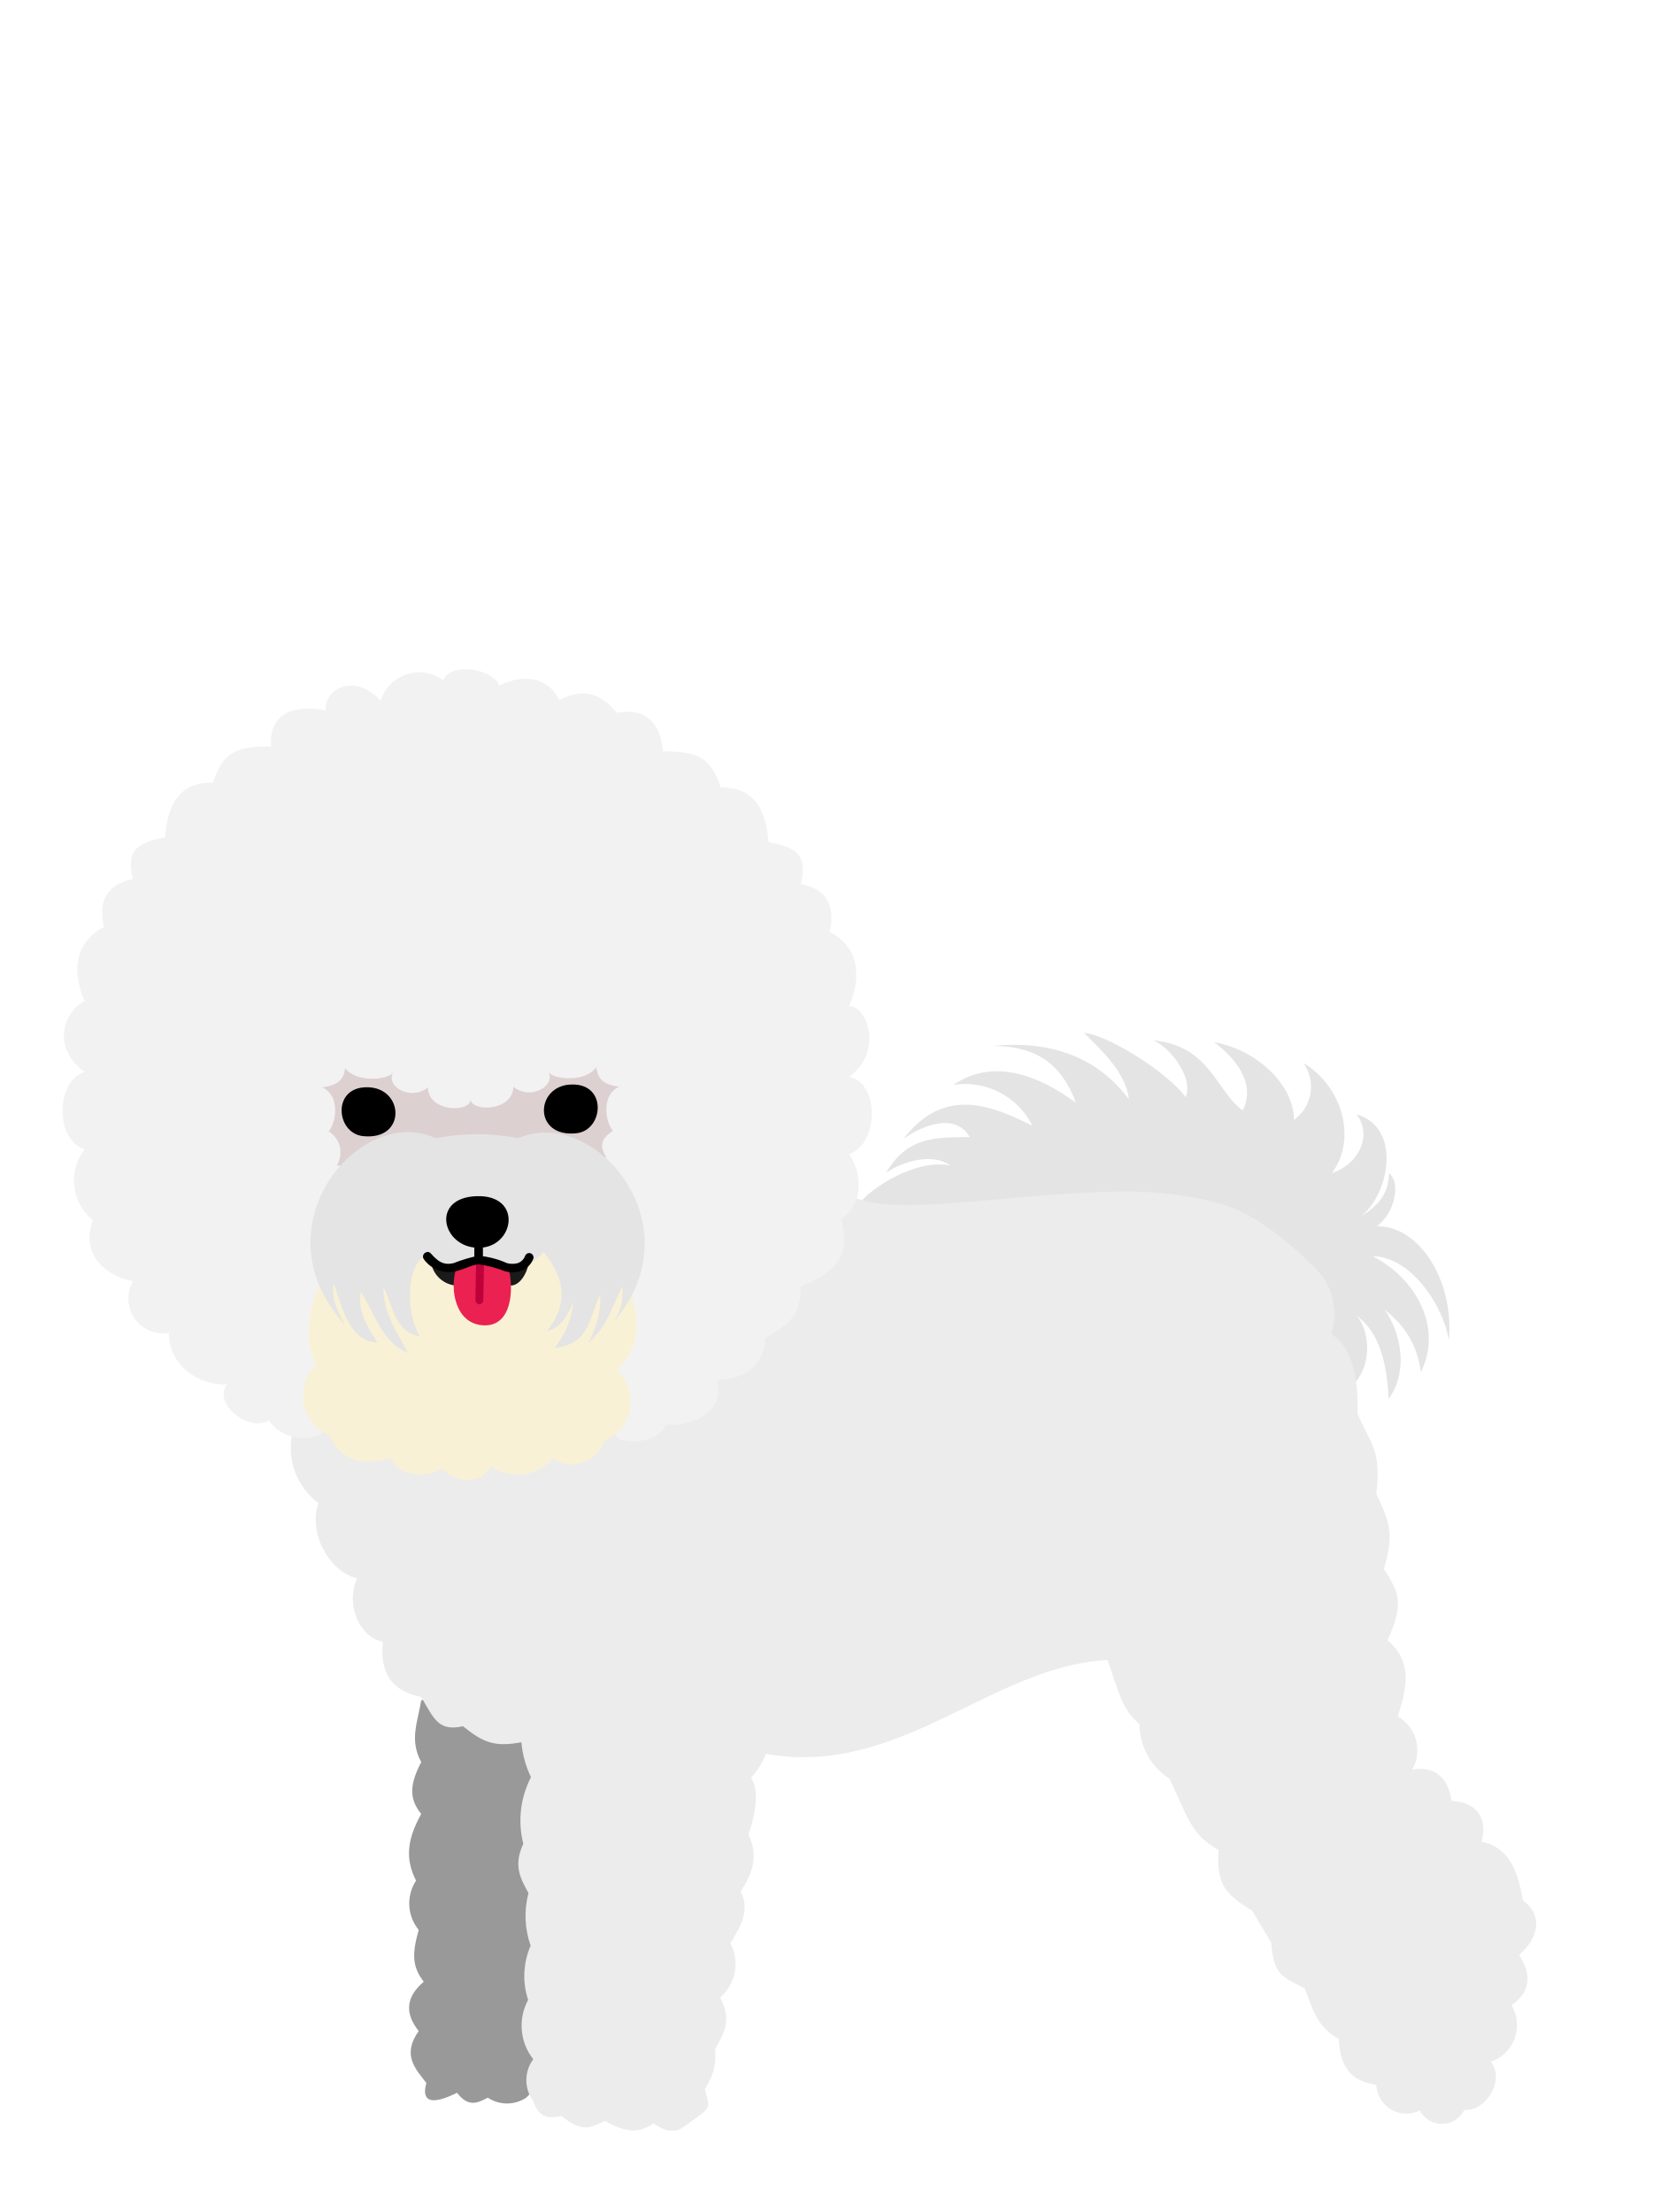
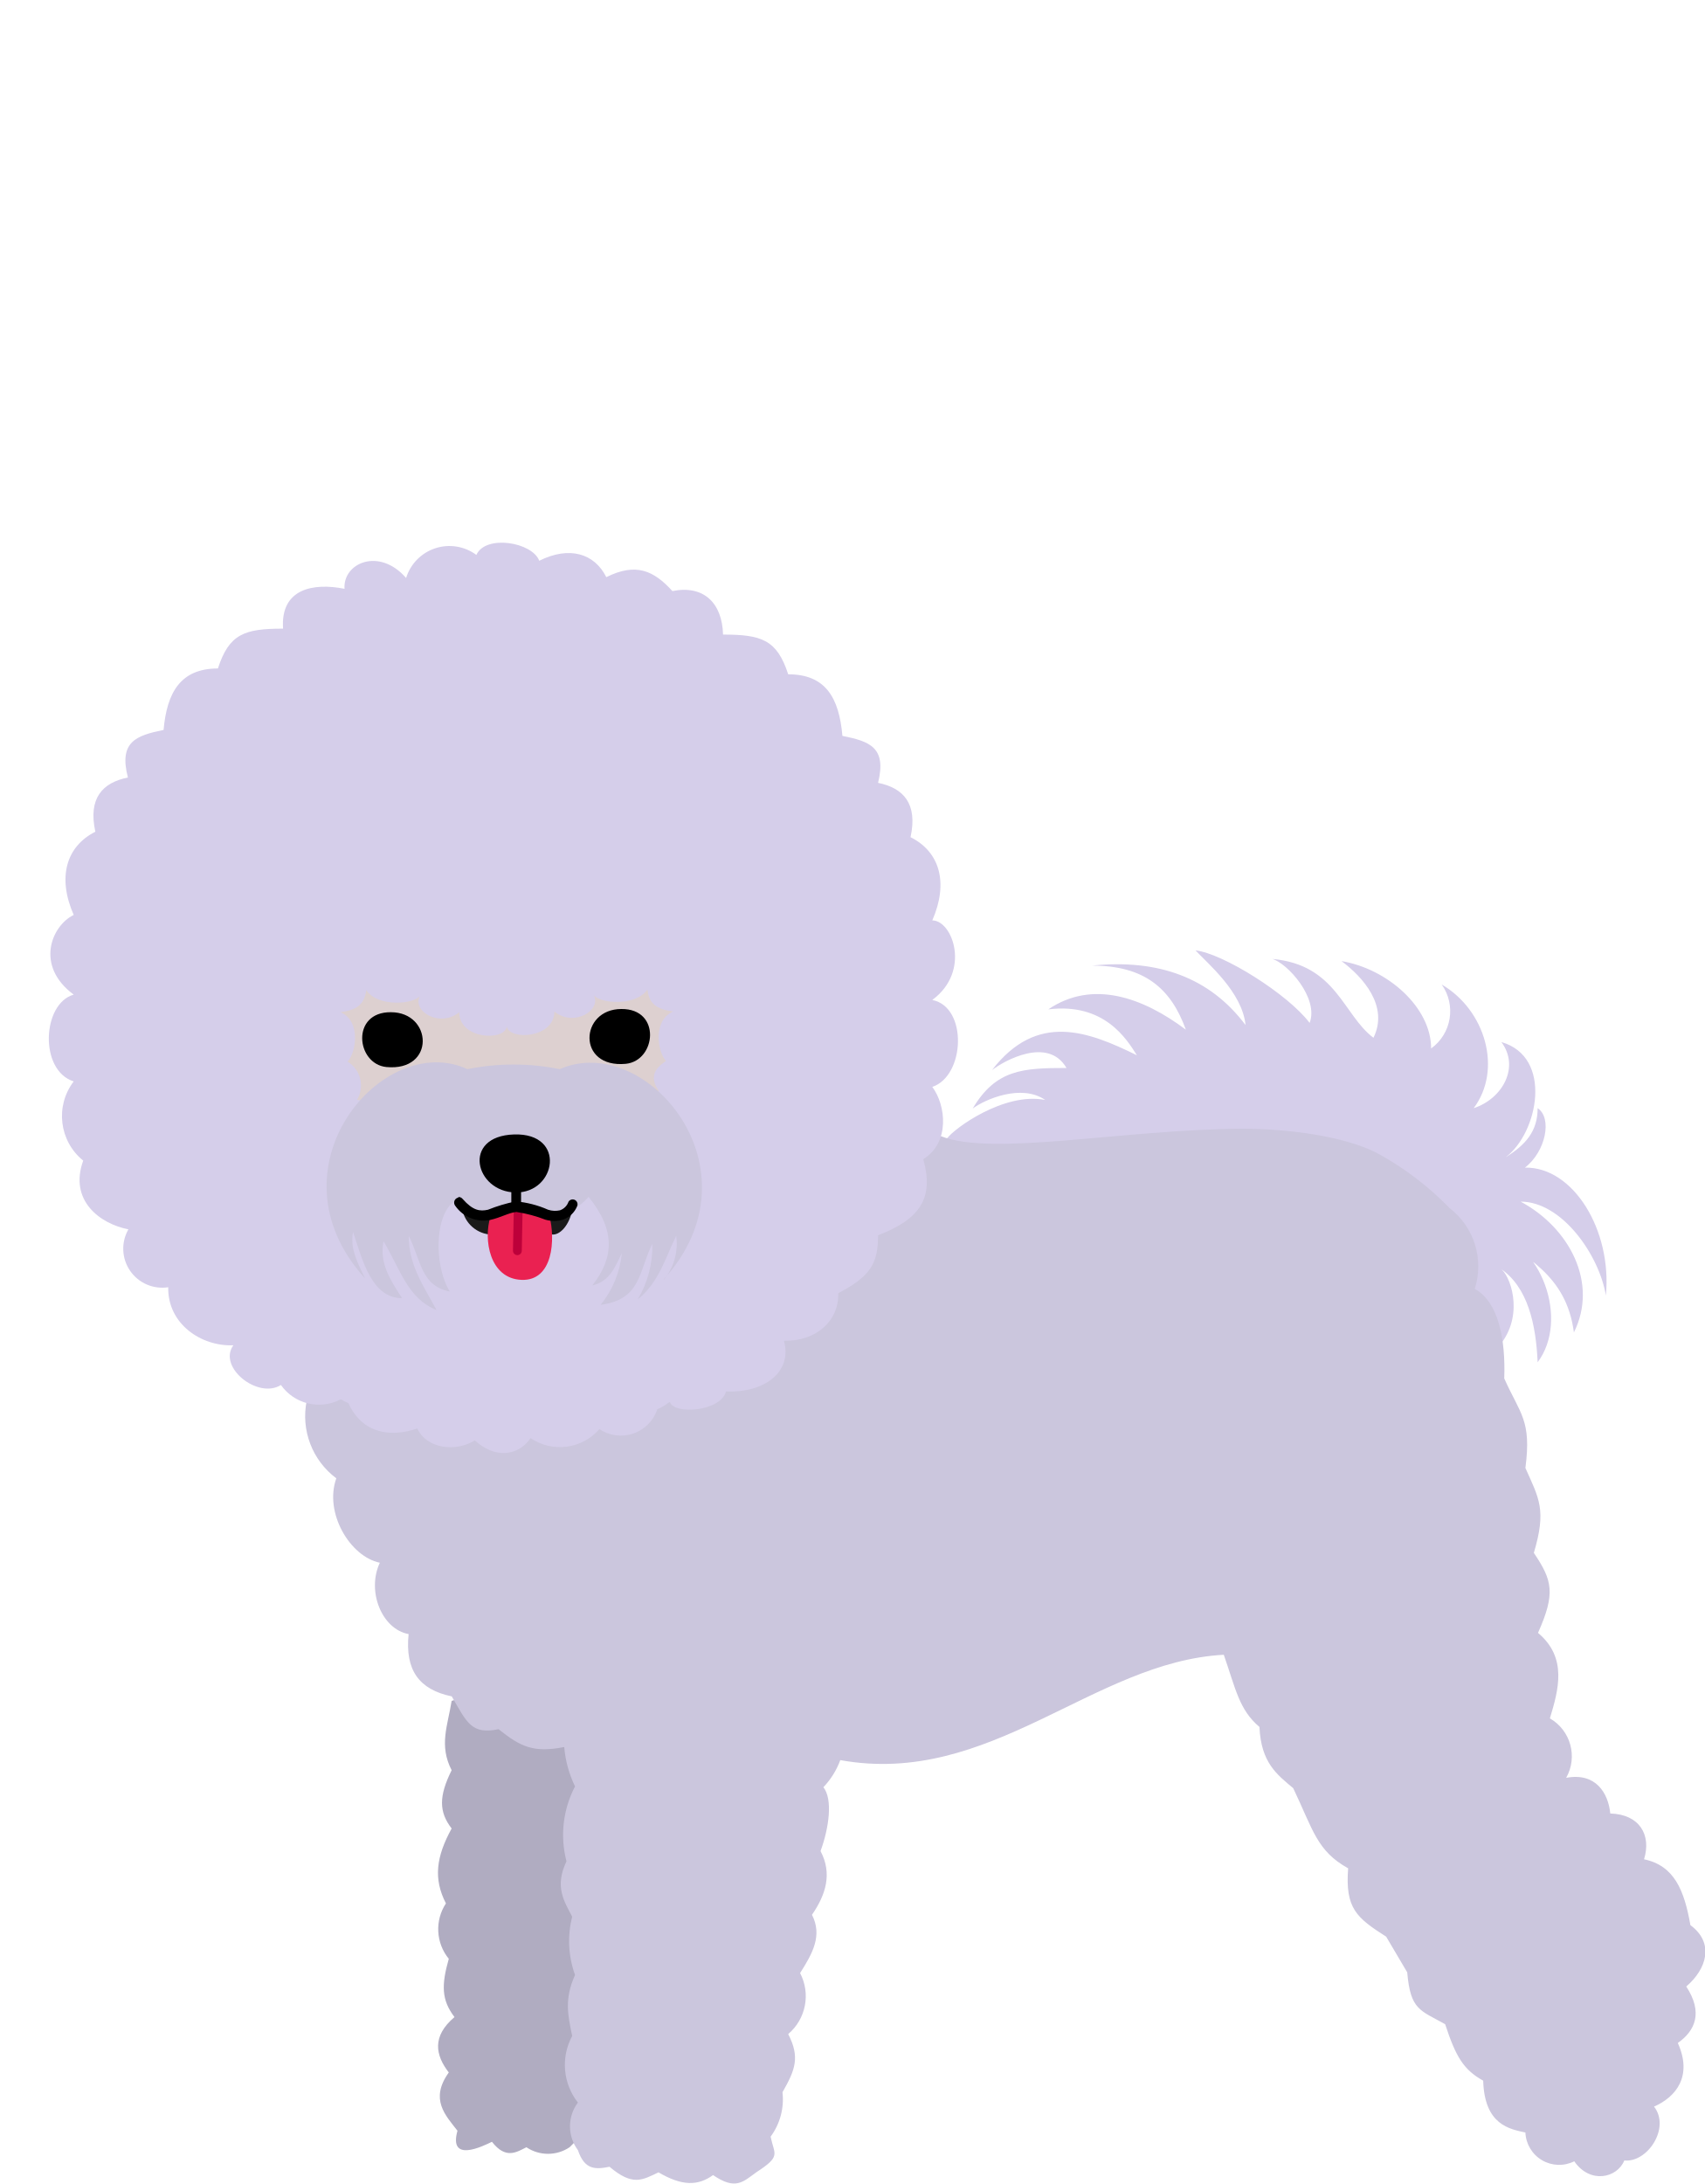
- <svg xmlns="http://www.w3.org/2000/svg" id="b234388c-0a67-49f5-b0dd-9db7320c5648" data-name="set" viewBox="0 0 137.91 184.61">
-   <g>
-     <path d="M72,100.08c-1.21,1.61,10.18,1.11,12.35,1.11,11.17,0,15.08,3.89,23.77,8.23,2.36,1.18,2,5.59,5.06,5.86,1.7-2.26.63-5.11-.08-5.54,2.06,1.38,2.65,4.18,2.78,7,2.35-3.13.33-8.89-3.65-9.82,2.65,2,5.77,3.27,6.34,7.6,1.83-3.67-.33-7.77-4-9.67,3.07,0,5.85,4,6.33,7,.47-4.88-2.43-9.58-6-9.5,1.55-1.19,2-3.69,1-4.44,0,1.71-.87,2.71-2.38,3.64,2.42-1.81,3.5-7.45-.32-8.55,1.39,1.85.09,4.21-2.06,4.91,2.15-2.87.85-7.28-2.37-9.19a3.41,3.41,0,0,1-.79,4.75c0-3-3.21-5.9-6.66-6.49,1.59,1.19,3.57,3.34,2.38,5.7-2.27-1.7-2.75-5.44-7.52-5.86,1.11.3,3.48,2.91,2.77,4.75-1.6-2.13-6.44-5.16-8.48-5.38.88,1,3.49,3.1,3.73,5.54-2.64-3.51-6.5-4.92-11.41-4.44,3.85,0,5.85,1.65,7,4.76-3.2-2.4-7-3.73-10.22-1.51a6.27,6.27,0,0,1,6.58,3.41c-3.6-1.8-7.41-3.25-10.77,1.11.92-.69,4.16-2.53,5.54-.16-3.24,0-5.25.1-7,3,.93-.69,3.62-1.86,5.39-.63-3.07-.62-6.82,2.16-7.29,2.85Zm0,0" style="fill: #e4e4e4" />
-     <path d="M43.91,175.07c5.87-5.6,5.58-20.25,2.89-29.41-1.6-3.19-6.72-5.37-11.65-3.75-.3,1.83-1,3.3,0,5.15-1,1.92-1,3.09,0,4.33-1.16,2.09-1.37,3.73-.43,5.56a3.49,3.49,0,0,0,.22,4.12c-.55,1.94-.57,3.05.42,4.32-1.69,1.44-1.43,2.84-.42,4.12-1.43,2-.25,3.18.64,4.33-.67,2.41,1.87,1.15,2.56.82,1,1.32,1.83.77,2.57.41a2.89,2.89,0,0,0,3.2,0Zm0,0" style="fill: #999" />
-     <path d="M24.38,119.69a13.76,13.76,0,0,0,3.33-1.38c4-2,13.9.72,18.5-1.58C55.72,112,63.59,105.47,71.44,100c3.89,1.53,13.5-.51,22.43-.56,3.43,0,7.63.57,10,1.83a22,22,0,0,1,5.35,4.08,5.45,5.45,0,0,1,1.87,6c1.74,1,2.3,3.73,2.19,6.65,1.18,2.63,2,3.1,1.57,6.65,1,2.27,1.58,3.11.63,6.3,1.38,2.06,1.62,3,.31,5.95,2.21,1.85,1.52,4.23.85,6.35a3.26,3.26,0,0,1,1.21,4.44c2.2-.41,3.12,1.13,3.27,2.62,2.19.06,3.06,1.59,2.51,3.39,2.26.48,3,2.3,3.45,4.9,1.81,1.33,1.2,3.27-.31,4.55,1.26,1.93.67,3.29-.63,4.21a3.25,3.25,0,0,1-1.73,4.72c1.24,1.58-.5,4.19-2.21,4a2.08,2.08,0,0,1-3.72.06,2.51,2.51,0,0,1-3.63-2.13c-1.15-.26-3-.55-3.14-3.85-1.45-.81-2-1.81-2.82-4.21-1.86-1-2.58-1-2.82-3.84l-1.57-2.63c-2.18-1.4-3-2.08-2.82-5.08-2.33-1.3-2.6-2.84-4.08-5.95a5.4,5.4,0,0,1-2.51-4.55c-1.51-1.27-1.75-2.82-2.68-5.36-9.71.52-17.36,9.84-28.5,7.83a5.92,5.92,0,0,1-1.25,2c.71.91.42,3-.21,4.74.86,1.67.39,3.23-.65,4.74.8,1.52.06,2.86-.85,4.33a3.68,3.68,0,0,1-.86,4.53c.89,1.71.54,2.65-.42,4.32a4.66,4.66,0,0,1-.86,3.3c.29,1.36.81,1.43-1.06,2.67-1,.72-1.54,1.35-3.21.21-1.14.82-2.33.81-4.06-.21-1.21.59-1.92,1-3.63-.41-1,.2-1.85.26-2.35-1.23a2.94,2.94,0,0,1,0-3.5,4.52,4.52,0,0,1-.43-4.95,6.38,6.38,0,0,1,.21-4.53A7.43,7.43,0,0,1,44.1,158c-.6-1.15-1.32-2.23-.43-4.12a7.87,7.87,0,0,1,.64-5.56,8.37,8.37,0,0,1-.8-2.92c-2.26.44-3.23,0-4.87-1.33-2,.42-2.35-.47-3.49-2.44-2.41-.5-3.48-1.93-3.2-4.62-2-.36-3.14-3.17-2.14-5.29-2.23-.46-4.15-3.71-3.23-6.27a5.74,5.74,0,0,1-2.2-5.77Zm0,0" style="fill: #ececec" />
-     <path d="M28.58,104.05a.37.37,0,0,1,.41.47A7,7,0,0,0,30.82,111a.36.36,0,0,1-.49.54,7.64,7.64,0,0,1-2-7.18.37.37,0,0,1,.29-.26Zm0,0" />
-     <path d="M30.6,105.44a.39.39,0,0,1,.45.43,6.4,6.4,0,0,0,2.75,6.32.39.39,0,0,1,.09.51.4.4,0,0,1-.52.08,7.06,7.06,0,0,1-3-7.07.34.34,0,0,1,.25-.27Zm0,0" />
-     <path d="M33.86,104.29a.38.38,0,0,1,.39.58,4.84,4.84,0,0,0-1.09,3,4.92,4.92,0,0,0,1.2,2.87.39.39,0,0,1,0,.54.38.38,0,0,1-.53-.1,5.66,5.66,0,0,1-1.34-3.27,5.58,5.58,0,0,1,1.22-3.49.37.37,0,0,1,.2-.15Zm0,0" />
-     <path d="M51,104.1a.38.38,0,0,1,.39.29,7.61,7.61,0,0,1-2,7.16.37.37,0,0,1-.5-.54,7,7,0,0,0,1.83-6.43.38.38,0,0,1,.31-.48Zm0,0" />
-     <path d="M48.93,105.5a.37.37,0,0,1,.43.27,7.08,7.08,0,0,1-3,7.07.36.36,0,0,1-.41-.6A6.36,6.36,0,0,0,48.66,106a.39.39,0,0,1,.27-.46Zm0,0" />
-     <path d="M26.81,119.52c10.13.25,16.46.83,24.56.2.36,1,3.77.69,4.16-.81,2.87.14,4.95-1.45,4.3-3.76,2.4.06,4.1-1.47,4-3.5,2.4-1.25,3-2.21,3-4.3,3.17-1.22,4.16-2.81,3.36-5.64,2-1.23,1.68-4,.67-5.38,2.44-.82,2.61-5.93,0-6.45,2.9-2.15,1.49-5.94,0-5.92,1.22-2.81.54-5.1-1.62-6.18.55-2.49-.53-3.66-2.41-4,.65-2.65-.64-3.09-2.69-3.5-.25-2.85-1.27-4.57-4-4.57-.82-2.56-2-3-4.84-3C55.2,60.4,53.84,59,51.5,59.5c-1.31-1.54-2.65-2.17-4.84-1.08-.83-1.75-2.74-2.32-5-1.21-.53-1.38-4-2-4.68-.43a3.36,3.36,0,0,0-5.22,1.71c-2-2.31-4.71-1.12-4.58.81-2.34-.47-4.77,0-4.56,3-2.88,0-4,.4-4.84,3-2.77,0-3.79,1.73-4,4.57-2,.41-3.34.85-2.69,3.5-1.88.37-3,1.54-2.41,4-2.16,1.08-2.85,3.37-1.62,6.18-1.63.79-2.9,3.77,0,5.92-2.34.66-2.57,5.63,0,6.45a4.25,4.25,0,0,0,.68,5.91c-1.08,3,1.25,4.7,3.35,5.11a2.9,2.9,0,0,0,3,4.3c0,2.73,2.47,4.39,4.84,4.31-1.18,1.63,1.84,4,3.5,3a3.47,3.47,0,0,0,4.43,1.08Zm0,0" style="fill: #f2f2f2" />
-     <path d="M51.5,114.34c5.41-5.28-3.65-15-11.19-15.12-10.89-.21-16.56,9.89-13.9,14.65a3.6,3.6,0,0,0,1.07,5.92c1,2.28,3.15,2.55,5.11,1.88.7,1.51,2.87,1.79,4.28.91,1.48,1.36,3.21,1.18,4.14-.17a3.88,3.88,0,0,0,5.11-.67,2.86,2.86,0,0,0,4.3-1.48,3.59,3.59,0,0,0,1.08-5.92Zm0,0" style="fill: #f9f1d5" />
-     <path d="M50.6,96.6c-1.87.67-8.33-.3-11.32-.16-3.22.15-9.13,1.15-11.17.82a2.06,2.06,0,0,0-.69-2.84c.64-.68,1-3-.53-3.67,1.24-.17,1.8-.58,1.91-1.63.88,1.29,3.59,1,4,.4-.64,1.14,1.46,2.41,2.91,1.23,0,2,3.38,2.16,3.57,1.06.18,1,3.52.92,3.56-1.11,1.45,1.18,3.55-.09,2.92-1.23.41.63,3.11.89,4-.41.12,1.06.68,1.47,1.92,1.64-1.53.63-1.17,3-.53,3.67-.75.5-1.3,1.1-.54,2.23Zm0,0" style="fill: #ddd0d0" />
-     <path d="M30.63,90.74c3.1,0,3.33,4.46-.33,4.08-2.26-.23-2.63-4.1.33-4.08Zm0,0" />
-     <path d="M47.76,90.51c-3.1,0-3.33,4.45.33,4.07,2.26-.23,2.62-4.1-.33-4.07Zm0,0" />
-     <path d="M51,110.59a4.22,4.22,0,0,0,.92-3.22c-.81,1.62-1.25,3.41-2.85,4.72A7.66,7.66,0,0,0,50.1,108c-1,2.07-.82,4.12-3.84,4.52a7.23,7.23,0,0,0,1.58-3.83c-.51,1-.89,2.08-2.2,2.4,1.59-2,1.76-4.07-.27-6.59a4.1,4.1,0,0,1-5.41.74,4.06,4.06,0,0,1-4.43-.49c-1.56.78-1.76,4.64-.49,6.79-2.16-.43-2.13-2.35-3.05-4.13,0,2.22,1.13,3.74,2.07,5.51-2.16-.87-2.65-3-3.94-5.12-.33,1.66.56,2.95,1.38,4.23-2.24,0-2.94-2.76-3.64-4.92-.25,1.26.35,2.32.9,3.45C21.3,102.31,30.12,92.06,36.37,95a17.16,17.16,0,0,1,6.86,0c6.36-2.83,15.17,7.42,7.72,15.63Zm0,0" style="fill: #e4e4e4" />
-     <path d="M39.78,99.83c3.91-.12,3.14,4.35.12,4.31s-4-4.19-.12-4.31Zm0,0" />
-     <path d="M39.82,103.76a.39.39,0,0,1,.48.34v1a.36.36,0,1,1-.72,0v-1a.36.36,0,0,1,.24-.34Zm0,0" />
-     <path d="M35.92,105.14c.82.32,1.26,1.14,2.27.75.79-.16,1.05-.63,1.87-1,.79.4,1.86.33,2.66,1a2.44,2.44,0,0,0,1.43-.61c-.23,1.36-1,2.07-1.57,2a31.91,31.91,0,0,1-4.63,0,2.3,2.3,0,0,1-2-2.09Zm0,0" style="fill: #1a1a1a" />
-     <path d="M42.41,105.82c-1.08-.31-1.29-.92-2.35-.92a8.21,8.21,0,0,0-2,1c-.54,1.7-.07,4.61,2.3,4.71s2.53-3,2.08-4.78Zm0,0" style="fill: #ea2151" />
-     <path d="M40,105a.34.34,0,0,1,.39.35l-.06,3.16a.34.34,0,0,1-.33.34.35.35,0,0,1-.33-.34l.06-3.18A.34.34,0,0,1,40,105Zm0,0" style="fill: #bd003a" />
-     <path d="M35.65,104.48a.37.37,0,0,1,.31.14c.78.91,1.3.93,1.89.8a12.73,12.73,0,0,1,2.06-.62,7.44,7.44,0,0,1,2.4.62,1.72,1.72,0,0,0,.89,0,1,1,0,0,0,.63-.63.36.36,0,1,1,.66.3,1.76,1.76,0,0,1-1.07,1,2.27,2.27,0,0,1-1.29,0,10,10,0,0,0-2.16-.57c-.55,0-1.19.42-2,.59a2.57,2.57,0,0,1-2.59-1,.38.38,0,0,1,.23-.61Zm0,0" />
-   </g>
+ <svg xmlns="http://www.w3.org/2000/svg" id="e60bebd4-ff1c-4ff5-a34a-9a39824fa64d" data-name="ab461a8d-a119-43db-823a-77b513ef342f" viewBox="0 0 143.36 183.68">
+   <path d="M79.67,95.69C78.3,97.51,91.19,97,93.66,97c12.63,0,17.06,4.41,26.9,9.32,2.68,1.34,2.32,6.33,5.73,6.64,1.93-2.56.71-5.79-.09-6.28,2.33,1.57,3,4.73,3.14,7.89,2.66-3.55.38-10.06-4.12-11.12,3,2.25,6.53,3.7,7.17,8.61,2.07-4.15-.37-8.8-4.48-11,3.48,0,6.62,4.51,7.17,7.9.53-5.52-2.76-10.84-6.81-10.76,1.75-1.34,2.32-4.17,1.07-5,0,1.94-1,3.07-2.69,4.13,2.74-2.06,4-8.44-.36-9.69,1.57,2.1.1,4.77-2.33,5.56,2.43-3.24,1-8.24-2.69-10.4a3.87,3.87,0,0,1-.89,5.38c0-3.45-3.64-6.69-7.54-7.35,1.8,1.34,4,3.78,2.69,6.45-2.56-1.92-3.11-6.15-8.51-6.63,1.25.34,3.94,3.29,3.14,5.38-1.81-2.41-7.3-5.85-9.6-6.1,1,1.08,3.94,3.51,4.21,6.28-3-4-7.35-5.57-12.91-5,4.36,0,6.62,1.87,7.89,5.39-3.62-2.72-7.86-4.23-11.57-1.71,4.71-.58,6.59,2.5,7.45,3.86-4.08-2-8.39-3.68-12.19,1.25,1-.78,4.71-2.86,6.27-.18-3.67,0-5.94.12-7.89,3.41,1.05-.78,4.1-2.1,6.1-.72-3.48-.69-7.72,2.45-8.25,3.23Zm0,0" style="fill: #d5ceea" />
+   <path d="M47.91,180.59c6.65-6.34,6.32-22.92,3.27-33.3-1.81-3.61-7.6-6.07-13.19-4.24-.33,2.08-1.08,3.74,0,5.83-1.08,2.18-1.08,3.5,0,4.9-1.3,2.37-1.55,4.23-.48,6.3a3.94,3.94,0,0,0,.24,4.66c-.62,2.19-.63,3.45.48,4.9-1.91,1.62-1.61,3.2-.48,4.66-1.62,2.26-.28,3.6.73,4.9-.76,2.73,2.12,1.31,2.9.93,1.17,1.5,2.07.87,2.9.46a3.26,3.26,0,0,0,3.63,0Zm0,0" style="fill: #b0acc1" />
+   <path d="M25.8,117.9a15.48,15.48,0,0,0,3.77-1.57c4.56-2.28,15.74.82,21-1.78,10.76-5.39,19.67-12.75,28.56-19,4.4,1.74,15.29-.57,25.39-.62,3.88,0,8.64.64,11.36,2.07a25.34,25.34,0,0,1,6.06,4.61,6.18,6.18,0,0,1,2.11,6.79c2,1.1,2.6,4.23,2.48,7.53,1.34,3,2.31,3.51,1.78,7.53,1.15,2.58,1.79,3.52.71,7.14,1.56,2.32,1.84,3.39.35,6.73,2.5,2.09,1.72,4.8,1,7.19a3.68,3.68,0,0,1,1.37,5c2.49-.47,3.54,1.28,3.71,3,2.47.07,3.47,1.81,2.84,3.85,2.55.54,3.38,2.6,3.9,5.54,2.05,1.51,1.36,3.7-.35,5.16,1.43,2.18.76,3.72-.71,4.75,1.25,2.76-.12,4.53-2,5.35,1.4,1.79-.56,4.74-2.5,4.53-.6,1.48-2.88,2-4.21.07a2.84,2.84,0,0,1-4.11-2.42c-1.3-.29-3.44-.61-3.55-4.36-1.65-.92-2.3-2-3.2-4.75-2.1-1.18-2.92-1.18-3.19-4.36l-1.77-3c-2.48-1.59-3.46-2.36-3.2-5.75-2.64-1.47-2.94-3.22-4.62-6.74-1.36-1.14-2.71-2.14-2.84-5.15-1.71-1.44-2-3.2-3-6.07-11,.59-19.64,11.14-32.26,8.86a6.61,6.61,0,0,1-1.42,2.28c.8,1,.48,3.41-.24,5.37,1,1.89.45,3.66-.72,5.36.89,1.73.06,3.24-1,4.9a4.18,4.18,0,0,1-1,5.13c1,1.94.6,3-.48,4.89a5.29,5.29,0,0,1-1,3.74c.32,1.54.91,1.62-1.21,3-1.12.81-1.74,1.52-3.63.23-1.29.93-2.63.92-4.59-.23-1.38.66-2.18,1.17-4.12-.47-1.17.23-2.09.29-2.66-1.4a3.34,3.34,0,0,1,0-4,5.12,5.12,0,0,1-.48-5.6c-.37-1.77-.67-3.11.24-5.13a8.33,8.33,0,0,1-.24-4.9c-.68-1.31-1.5-2.52-.48-4.66a8.8,8.8,0,0,1,.72-6.3,9.37,9.37,0,0,1-.91-3.31c-2.56.5-3.65,0-5.52-1.5-2.27.47-2.66-.53-3.94-2.76-2.74-.57-3.94-2.19-3.63-5.24-2.23-.4-3.55-3.58-2.42-6-2.52-.52-4.7-4.21-3.66-7.1a6.52,6.52,0,0,1-2.49-6.53Zm0,0" style="fill: #cbc6dd" />
+   <path d="M30.56,100.18a.43.43,0,0,1,.46.54A8,8,0,0,0,33.09,108a.43.43,0,0,1,0,.58.44.44,0,0,1-.59,0,8.65,8.65,0,0,1-2.3-8.12.42.42,0,0,1,.33-.31Zm0,0" />
+   <path d="M32.84,101.76a.44.44,0,0,1,.51.49c-.6,2.55.81,5.5,3.12,7.15a.43.43,0,0,1,.09.58.42.42,0,0,1-.58.09c-2.55-1.82-4.12-5-3.42-8a.44.44,0,0,1,.28-.31Zm0,0" />
+   <path d="M36.54,100.46a.43.43,0,0,1,.44.65,5,5,0,0,0,.12,6.68.43.43,0,0,1-.06.61.43.43,0,0,1-.6-.12,6.39,6.39,0,0,1-1.51-3.7,6.3,6.3,0,0,1,1.38-4,.4.4,0,0,1,.23-.17Zm0,0" />
+   <path d="M56,100.25a.43.43,0,0,1,.45.33,8.61,8.61,0,0,1-2.31,8.09.41.41,0,0,1-.58,0,.42.42,0,0,1,0-.58,7.92,7.92,0,0,0,2.07-7.28.44.44,0,0,1,.35-.54Zm0,0" />
+   <path d="M53.6,101.83a.42.42,0,0,1,.48.31c.7,3-.89,6.18-3.44,8a.41.41,0,1,1-.46-.67c2.3-1.65,3.71-4.58,3.11-7.12a.44.44,0,0,1,.31-.52Zm0,0" />
+   <path d="M28.55,117.7c11.47.29,18.64.94,27.8.23.41,1.07,4.27.78,4.72-.91,3.24.15,5.6-1.65,4.87-4.26,2.71.06,4.64-1.67,4.57-4,2.72-1.42,3.35-2.51,3.35-4.87,3.59-1.38,4.71-3.19,3.8-6.4,2.27-1.39,1.91-4.55.76-6.08,2.76-.92,3-6.71,0-7.31,3.29-2.43,1.69-6.71,0-6.69,1.39-3.19.62-5.78-1.83-7,.62-2.82-.6-4.14-2.73-4.57.74-3-.72-3.49-3-3.95-.28-3.23-1.43-5.18-4.56-5.18-.94-2.9-2.23-3.34-5.48-3.34-.07-2.64-1.61-4.19-4.26-3.66C55,48,53.51,47.29,51,48.54c-1-2-3.11-2.64-5.64-1.38-.59-1.57-4.52-2.22-5.29-.49a3.81,3.81,0,0,0-5.91,1.94c-2.27-2.61-5.33-1.26-5.18.91-2.65-.53-5.4,0-5.17,3.35-3.26,0-4.54.45-5.48,3.35-3.13,0-4.29,2-4.57,5.17-2.32.47-3.78,1-3,4-2.14.43-3.36,1.74-2.74,4.56-2.44,1.23-3.22,3.82-1.82,7-1.85.89-3.29,4.27,0,6.7-2.66.75-2.92,6.38,0,7.3A4.81,4.81,0,0,0,7,97.61c-1.22,3.36,1.42,5.32,3.8,5.78a3.28,3.28,0,0,0,3.35,4.87c-.06,3.09,2.79,5,5.48,4.88-1.34,1.85,2.08,4.56,4,3.34a3.91,3.91,0,0,0,5,1.22Zm0,0" style="fill: #d5ceea" />
+   <path d="M56.51,111.84c6.12-6-4.14-17-12.68-17.12-12.32-.23-18.74,11.2-15.73,16.59a4.06,4.06,0,0,0,1.21,6.7c1.17,2.58,3.57,2.89,5.79,2.13.79,1.71,3.24,2,4.84,1,1.68,1.55,3.64,1.34,4.69-.19a4.4,4.4,0,0,0,5.79-.76,3.23,3.23,0,0,0,4.87-1.67,4.06,4.06,0,0,0,1.22-6.7Zm0,0" style="fill: #d5ceea" />
+   <path d="M55.48,91.75c-2.12.76-9.42-.33-12.81-.18-3.65.18-10.34,1.3-12.64.93a2.34,2.34,0,0,0-.79-3.21c.73-.78,1.13-3.44-.6-4.16,1.4-.19,2-.66,2.17-1.85,1,1.47,4.06,1.17,4.52.46-.72,1.29,1.66,2.73,3.3,1.39,0,2.3,3.83,2.45,4,1.2.21,1.19,4,1,4-1.26,1.64,1.34,4-.1,3.31-1.39.46.71,3.52,1,4.52-.46.13,1.19.76,1.66,2.17,1.85-1.73.72-1.33,3.38-.61,4.16-.84.57-1.47,1.25-.61,2.52Zm0,0" style="fill: #ddd0d0" />
+   <path d="M32.88,85.13c3.51,0,3.76,5-.38,4.61-2.55-.26-3-4.64.38-4.61Zm0,0" />
+   <path d="M52.27,84.86c-3.51,0-3.77,5,.37,4.61,2.56-.26,3-4.64-.37-4.61Zm0,0" />
+   <path d="M55.88,107.59a4.8,4.8,0,0,0,1-3.65c-.92,1.84-1.42,3.87-3.24,5.35a8.71,8.71,0,0,0,1.23-4.68c-1.17,2.34-.92,4.68-4.35,5.13a8.17,8.17,0,0,0,1.79-4.35c-.58,1.16-1,2.37-2.49,2.72,1.8-2.29,2-4.6-.31-7.45a4.64,4.64,0,0,1-6.12.83,4.6,4.6,0,0,1-5-.55c-1.77.88-2,5.25-.56,7.68-2.45-.49-2.41-2.65-3.45-4.68,0,2.52,1.28,4.24,2.34,6.24-2.44-1-3-3.34-4.46-5.79-.38,1.88.63,3.34,1.56,4.79-2.53,0-3.32-3.13-4.12-5.57-.28,1.43.4,2.62,1,3.9-8.44-9.29,1.54-20.89,8.62-17.59a19.43,19.43,0,0,1,7.76,0c7.21-3.2,17.18,8.4,8.74,17.69Zm0,0" style="fill: #cbc6dd" />
+   <path d="M43.24,95.41c4.43-.14,3.55,4.93.13,4.88s-4.56-4.74-.13-4.88Zm0,0" />
+   <path d="M43.29,99.86a.43.43,0,0,1,.54.39v1.14a.44.44,0,0,1-.42.46.43.43,0,0,1-.4-.46v-1.14a.41.41,0,0,1,.28-.39Zm0,0" />
+   <path d="M38.86,101.42c.93.37,1.43,1.29,2.58.85.89-.17,1.19-.71,2.11-1.11.9.44,2.11.36,3,1.11a2.69,2.69,0,0,0,1.62-.69c-.25,1.54-1.14,2.35-1.77,2.24a36.15,36.15,0,0,1-5.25,0,2.61,2.61,0,0,1-2.3-2.37Zm0,0" style="fill: #1a1a1a" />
+   <path d="M46.21,102.2c-1.22-.35-1.46-1-2.66-1a8.87,8.87,0,0,0-2.29,1.11c-.62,1.93-.08,5.22,2.6,5.33s2.87-3.42,2.35-5.4Zm0,0" style="fill: #ea2151" />
+   <path d="M43.52,101.21a.38.38,0,0,1,.44.39l-.07,3.59a.37.37,0,0,1-.74,0l.07-3.61a.37.37,0,0,1,.3-.37Zm0,0" style="fill: #bd003a" />
+   <path d="M38.56,100.67a.43.43,0,0,1,.35.16c.88,1,1.47,1.06,2.14.91a13.52,13.52,0,0,1,2.33-.7,8.51,8.51,0,0,1,2.72.7,1.88,1.88,0,0,0,1,.05,1.16,1.16,0,0,0,.72-.72.41.41,0,0,1,.74.34,2,2,0,0,1-1.21,1.17,2.63,2.63,0,0,1-1.47,0,11.34,11.34,0,0,0-2.44-.65c-.62.05-1.34.48-2.21.67a2.9,2.9,0,0,1-2.93-1.18.43.43,0,0,1,.25-.7Zm0,0" />
</svg>
